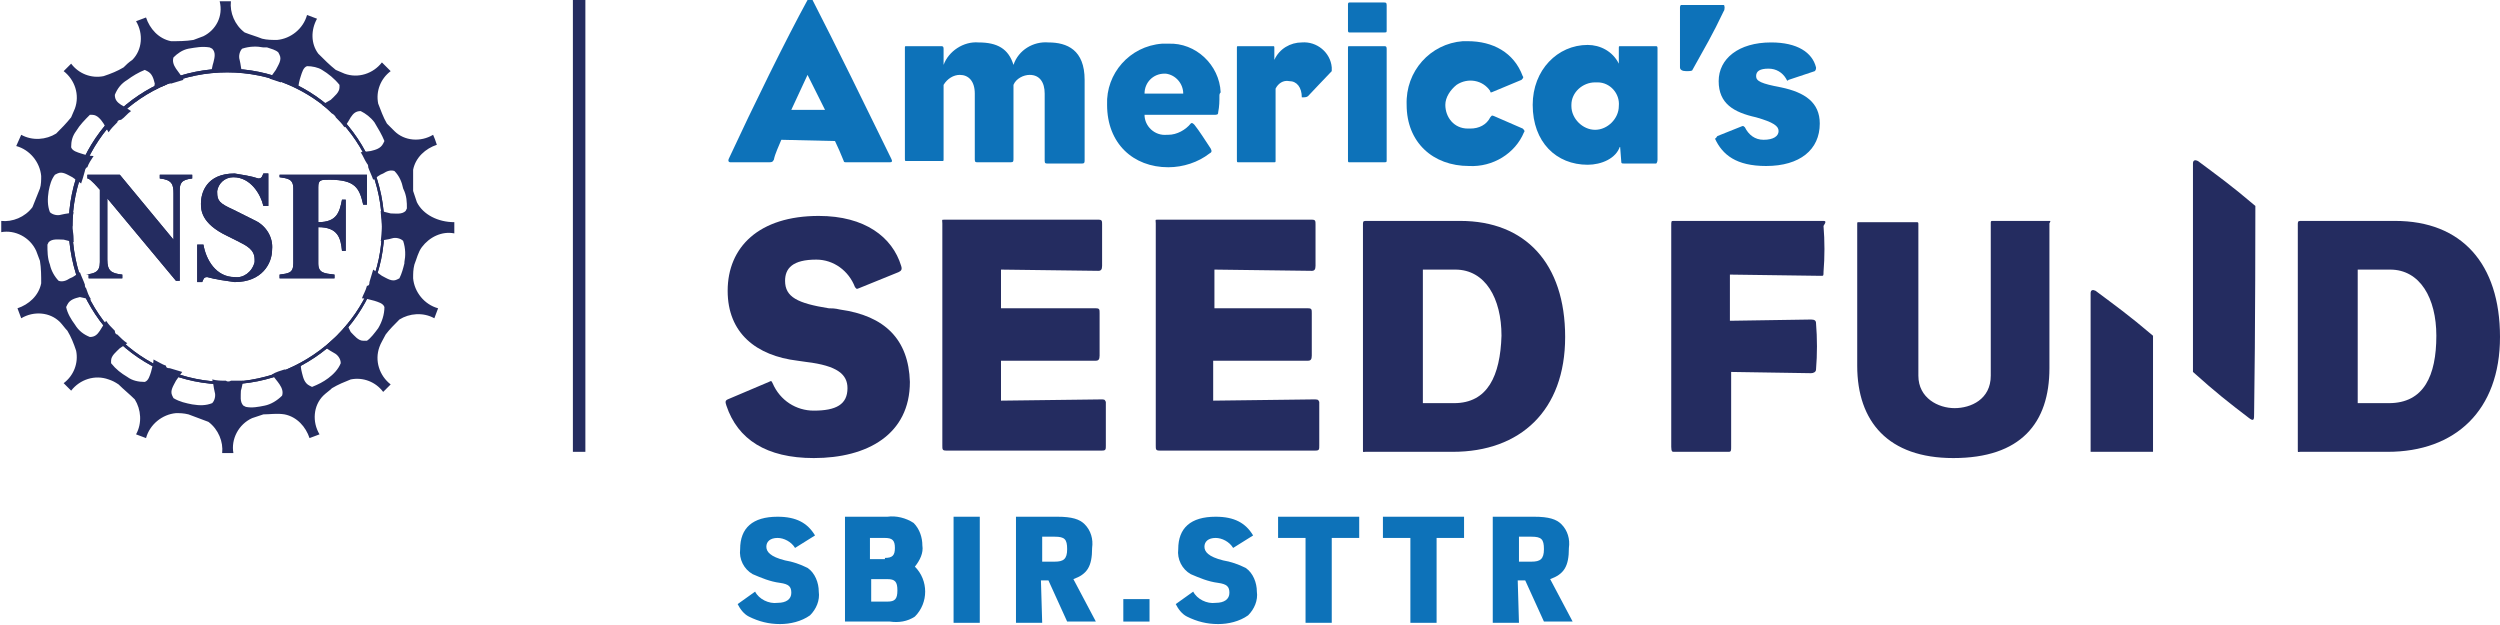
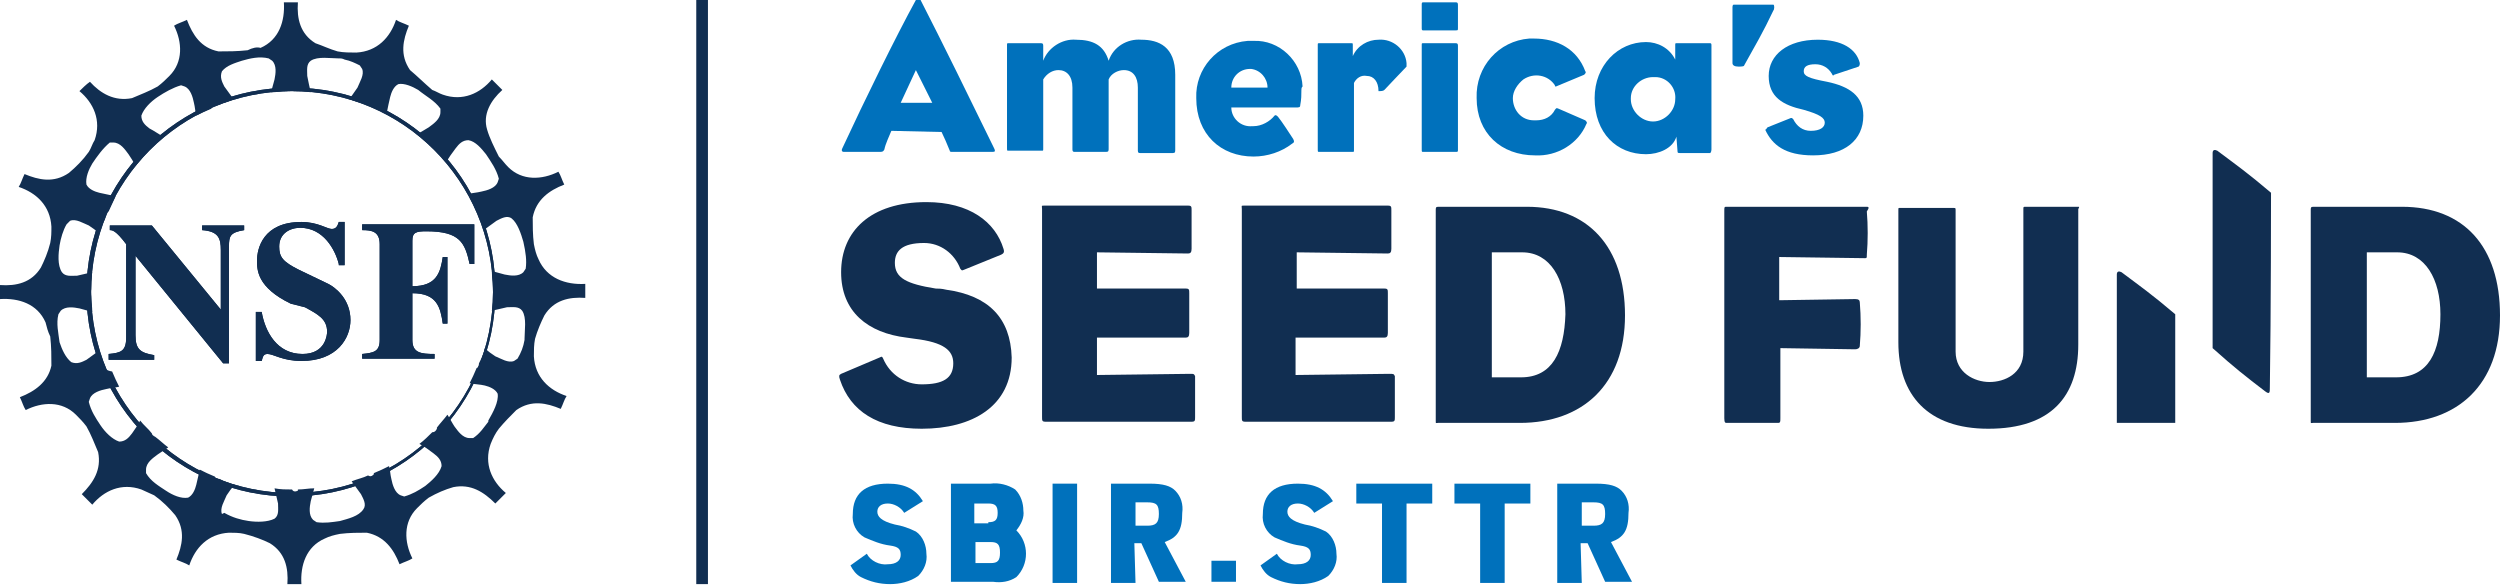
- <svg xmlns="http://www.w3.org/2000/svg" version="1.1" id="Layer_1" x="0px" y="0px" viewBox="0 0 200.3 50" style="enable-background:new 0 0 200.3 50;" xml:space="preserve">
+ <svg xmlns="http://www.w3.org/2000/svg" version="1.1" id="Layer_1" x="0px" y="0px" viewBox="0 0 214 50" style="enable-background:new 0 0 214 50;" xml:space="preserve">
  <style type="text/css">
- 	.st0{fill:#0D72B9;}
- 	.st1{fill:#242C60;}
+ 	.st0{fill:#0071BC;}
+ 	.st1{fill:#112E51;}
</style>
  <g>
-     <path class="st0" d="M60.5,47.4c0.3,0.6,1.1,1,1.8,0.9c0.7,0,1.1-0.3,1.1-0.8s-0.2-0.7-0.9-0.8c-0.8-0.1-1.5-0.4-2.2-0.7   c-0.7-0.4-1.1-1.2-1-2c0-1.7,1-2.6,3-2.6c1.5,0,2.4,0.5,3,1.5l-1.6,1c-0.3-0.5-0.9-0.8-1.4-0.8c-0.6,0-0.9,0.3-0.9,0.7   s0.3,0.8,1.5,1.1c0.6,0.1,1.2,0.3,1.8,0.6c0.6,0.4,0.9,1.2,0.9,1.9c0.1,0.7-0.2,1.4-0.7,1.9c-0.7,0.5-1.6,0.7-2.4,0.7   c-0.9,0-1.7-0.2-2.5-0.6c-0.4-0.2-0.7-0.6-0.9-1L60.5,47.4z" />
-     <path class="st0" d="M67.7,41.4h3.4c0.7-0.1,1.5,0.1,2.1,0.5c0.5,0.5,0.7,1.2,0.7,1.8c0.1,0.6-0.2,1.2-0.6,1.7c1.1,1.1,1.1,2.9,0,4   c-0.6,0.4-1.3,0.5-2,0.4h-3.6V41.4z M70.9,44.7c0.6,0,0.8-0.2,0.8-0.8s-0.2-0.8-0.8-0.8h-1.2v1.7h1.2V44.7z M71.1,48.2   c0.6,0,0.8-0.2,0.8-0.9s-0.2-0.9-0.8-0.9h-1.3v1.8C69.8,48.2,71.1,48.2,71.1,48.2z" />
-     <path class="st0" d="M76.4,41.4h2.1v8.5h-2.1V41.4z" />
-     <path class="st0" d="M83.5,49.9h-2.1v-8.5h3.3c1.2,0,1.8,0.2,2.2,0.6c0.5,0.5,0.7,1.2,0.6,1.9c0,1.5-0.4,2.1-1.5,2.5l1.8,3.4h-2.3   L84,46.5h-0.6L83.5,49.9z M84.5,45c0.7,0,1-0.2,1-1s-0.2-1-1-1h-1v2H84.5z" />
-     <path class="st0" d="M90,48h2.1v1.8H90V48z" />
-     <path class="st0" d="M95.6,47.4c0.3,0.6,1.1,1,1.8,0.9c0.7,0,1.1-0.3,1.1-0.8s-0.2-0.7-0.9-0.8c-0.8-0.1-1.5-0.4-2.2-0.7   c-0.7-0.4-1.1-1.2-1-2c0-1.7,1-2.6,3-2.6c1.5,0,2.4,0.5,3,1.5l-1.6,1c-0.3-0.5-0.9-0.8-1.4-0.8c-0.6,0-0.9,0.3-0.9,0.7   s0.3,0.8,1.5,1.1c0.6,0.1,1.2,0.3,1.8,0.6c0.6,0.4,0.9,1.2,0.9,1.9c0.1,0.7-0.2,1.4-0.7,1.9c-0.7,0.5-1.6,0.7-2.4,0.7   c-0.9,0-1.7-0.2-2.5-0.6c-0.4-0.2-0.7-0.6-0.9-1L95.6,47.4z" />
-     <path class="st0" d="M104.6,43.1h-2.2v-1.7h6.5v1.7h-2.2v6.8h-2.1C104.6,49.9,104.6,43.1,104.6,43.1z" />
-     <path class="st0" d="M113,43.1h-2.2v-1.7h6.5v1.7h-2.2v6.8H113V43.1z" />
-     <path class="st0" d="M121.7,49.9h-2.1v-8.5h3.3c1.2,0,1.8,0.2,2.2,0.6c0.5,0.5,0.7,1.2,0.6,1.9c0,1.5-0.4,2.1-1.5,2.5l1.8,3.4h-2.3   l-1.5-3.3h-0.6L121.7,49.9z M122.7,45c0.7,0,1-0.2,1-1s-0.2-1-1-1h-1v2H122.7z" />
+     <path class="st0" d="M74.2,47.4c0.3,0.6,1.1,1,1.8,0.9c0.7,0,1.1-0.3,1.1-0.8s-0.2-0.7-0.9-0.8c-0.8-0.1-1.5-0.4-2.2-0.7   c-0.7-0.4-1.1-1.2-1-2c0-1.7,1-2.6,3-2.6c1.5,0,2.4,0.5,3,1.5l-1.6,1c-0.3-0.5-0.9-0.8-1.4-0.8c-0.6,0-0.9,0.3-0.9,0.7   s0.3,0.8,1.5,1.1c0.6,0.1,1.2,0.3,1.8,0.6c0.6,0.4,0.9,1.2,0.9,1.9c0.1,0.7-0.2,1.4-0.7,1.9C77.9,49.8,77,50,76.2,50   c-0.9,0-1.7-0.2-2.5-0.6c-0.4-0.2-0.7-0.6-0.9-1L74.2,47.4z" />
+     <path class="st0" d="M81.4,41.4h3.4c0.7-0.1,1.5,0.1,2.1,0.5c0.5,0.5,0.7,1.2,0.7,1.8c0.1,0.6-0.2,1.2-0.6,1.7c1.1,1.1,1.1,2.9,0,4   c-0.6,0.4-1.3,0.5-2,0.4h-3.6V41.4z M84.6,44.7c0.6,0,0.8-0.2,0.8-0.8s-0.2-0.8-0.8-0.8h-1.2v1.7h1.2V44.7z M84.8,48.2   c0.6,0,0.8-0.2,0.8-0.9s-0.2-0.9-0.8-0.9h-1.3v1.8C83.5,48.2,84.8,48.2,84.8,48.2z" />
+     <path class="st0" d="M90.1,41.4h2.1v8.5h-2.1V41.4z" />
+     <path class="st0" d="M97.2,49.9h-2.1v-8.5h3.3c1.2,0,1.8,0.2,2.2,0.6c0.5,0.5,0.7,1.2,0.6,1.9c0,1.5-0.4,2.1-1.5,2.5l1.8,3.4h-2.3   l-1.5-3.3h-0.6L97.2,49.9z M98.2,45c0.7,0,1-0.2,1-1s-0.2-1-1-1h-1v2H98.2z" />
+     <path class="st0" d="M103.7,48h2.1v1.8h-2.1V48z" />
+     <path class="st0" d="M109.3,47.4c0.3,0.6,1.1,1,1.8,0.9c0.7,0,1.1-0.3,1.1-0.8s-0.2-0.7-0.9-0.8c-0.8-0.1-1.5-0.4-2.2-0.7   c-0.7-0.4-1.1-1.2-1-2c0-1.7,1-2.6,3-2.6c1.5,0,2.4,0.5,3,1.5l-1.6,1c-0.3-0.5-0.9-0.8-1.4-0.8c-0.6,0-0.9,0.3-0.9,0.7   s0.3,0.8,1.5,1.1c0.6,0.1,1.2,0.3,1.8,0.6c0.6,0.4,0.9,1.2,0.9,1.9c0.1,0.7-0.2,1.4-0.7,1.9c-0.7,0.5-1.6,0.7-2.4,0.7   c-0.9,0-1.7-0.2-2.5-0.6c-0.4-0.2-0.7-0.6-0.9-1L109.3,47.4z" />
+     <path class="st0" d="M118.3,43.1h-2.2v-1.7h6.5v1.7h-2.2v6.8h-2.1C118.3,49.9,118.3,43.1,118.3,43.1z" />
+     <path class="st0" d="M126.7,43.1h-2.2v-1.7h6.5v1.7h-2.2v6.8h-2.1C126.7,49.9,126.7,43.1,126.7,43.1z" />
+     <path class="st0" d="M135.4,49.9h-2.1v-8.5h3.3c1.2,0,1.8,0.2,2.2,0.6c0.5,0.5,0.7,1.2,0.6,1.9c0,1.5-0.4,2.1-1.5,2.5l1.8,3.4h-2.3   l-1.5-3.3h-0.6L135.4,49.9z M136.4,45c0.7,0,1-0.2,1-1s-0.2-1-1-1h-1v2H136.4z" />
  </g>
-   <path class="st0" d="M62.6,11.2c-0.2,0.5-0.5,1.1-0.6,1.6C61.9,13,61.8,13,61.6,13h-3.1c-0.1,0-0.2-0.1-0.1-0.3  C60.3,8.6,63,3.1,64.7,0c0-0.1,0.4,0,0.4,0c1.8,3.5,4.3,8.6,6.3,12.7c0.1,0.2,0.1,0.3-0.1,0.3h-3.5c-0.1,0-0.2,0-0.2-0.1  c-0.2-0.5-0.5-1.2-0.7-1.6L62.6,11.2z M66.1,8.8L64.7,6l-1.3,2.8H66.1z" />
-   <path class="st0" d="M81.2,5.2C81.6,4,82.8,3.3,84,3.4c1.5,0,2.9,0.6,2.9,3v6.4c0,0.2,0,0.3-0.2,0.3h-2.8c-0.1,0-0.2,0-0.2-0.2V7.5  c0-0.9-0.4-1.5-1.2-1.5c-0.5,0-1.1,0.3-1.3,0.8v5.9c0,0.2,0,0.3-0.2,0.3h-2.7c-0.1,0-0.2,0-0.2-0.2V7.5c0-1-0.5-1.5-1.2-1.5  c-0.5,0-1,0.3-1.3,0.8v5.9c0,0.2,0,0.2-0.1,0.2h-2.9c-0.1,0-0.1,0-0.1-0.3V3.9c0-0.2,0-0.2,0.1-0.2h2.8c0.1,0,0.2,0,0.2,0.2v1.3  c0.4-1.1,1.6-1.9,2.8-1.8C79.9,3.4,80.8,3.9,81.2,5.2z" />
-   <path class="st0" d="M97.7,7.7c0,0.4,0,0.8-0.1,1.3c0,0.2-0.1,0.2-0.4,0.2h-5.5c0,0.9,0.8,1.7,1.8,1.6h0.1c0.7,0,1.4-0.4,1.8-0.9  c0.1-0.1,0.2,0,0.3,0.1c0.4,0.5,0.9,1.3,1.3,1.9c0.1,0.2,0.1,0.3-0.1,0.4c-0.9,0.7-2.1,1.1-3.3,1.1c-2.8,0-4.9-1.9-4.9-5  c-0.1-2.5,1.8-4.7,4.4-4.9c0.2,0,0.3,0,0.5,0c2.2-0.1,4.1,1.7,4.2,3.9C97.7,7.5,97.7,7.6,97.7,7.7z M94.8,7.5c0-0.8-0.6-1.5-1.4-1.6  h-0.1c-0.9,0-1.6,0.7-1.6,1.6H94.8z" />
-   <path class="st0" d="M102.2,7.1v5.7c0,0.2,0,0.2-0.1,0.2h-2.9c-0.1,0-0.1,0-0.1-0.3V3.9c0-0.2,0-0.2,0.1-0.2h2.8  c0.1,0,0.1,0,0.1,0.2v0.9c0.4-0.9,1.3-1.4,2.2-1.4c1.2-0.1,2.3,0.8,2.4,2c0,0.1,0,0.2,0,0.3c-0.4,0.4-1.7,1.8-1.9,2  c-0.1,0.1-0.3,0.1-0.5,0.1c0-0.8-0.4-1.3-1-1.3C102.8,6.4,102.4,6.7,102.2,7.1z" />
-   <path class="st0" d="M111.1,2.4c0,0.2,0,0.2-0.2,0.2h-2.8c-0.1,0-0.1-0.1-0.1-0.2v-2c0-0.1,0-0.2,0.1-0.2h2.8c0.1,0,0.2,0,0.2,0.2  V2.4z M111.1,12.8c0,0.2,0,0.2-0.2,0.2h-2.8c-0.1,0-0.1,0-0.1-0.3V3.9c0-0.2,0-0.2,0.1-0.2h2.8c0.1,0,0.2,0,0.2,0.2V12.8z" />
-   <path class="st0" d="M122,10.3c0.1,0.1,0.2,0.2,0.1,0.3l0,0c-0.7,1.7-2.5,2.8-4.4,2.7c-2.9,0-5-1.9-5-4.9c-0.1-2.7,1.9-4.9,4.5-5.1  c0.1,0,0.3,0,0.4,0c2,0,3.7,0.9,4.4,2.8c0.1,0.1,0,0.2-0.1,0.3l-2.4,1c-0.1,0-0.1,0-0.1-0.1c-0.6-0.9-1.8-1.1-2.7-0.5  c-0.5,0.4-0.9,1-0.9,1.6c0,1,0.7,1.9,1.8,1.9c0.1,0,0.1,0,0.2,0c0.7,0,1.3-0.3,1.6-0.9c0.1-0.1,0.1-0.2,0.3-0.1L122,10.3z" />
-   <path class="st0" d="M129.8,11.7c-0.3,1-1.5,1.5-2.6,1.5c-2.5,0-4.4-1.8-4.4-4.8c0-2.8,2-4.8,4.4-4.8c1,0,2,0.5,2.5,1.5V3.9  c0-0.2,0-0.2,0.1-0.2h2.9c0.1,0,0.1,0.1,0.1,0.2v8.9c0,0.2-0.1,0.3-0.1,0.3h-2.6c-0.1,0-0.2,0-0.2-0.1l0,0L129.8,11.7z M125.9,8.5  c0,1,0.9,1.9,1.9,1.9c1,0,1.9-0.9,1.9-1.9c0.1-1-0.7-1.9-1.7-1.9c-0.1,0-0.1,0-0.2,0c-1,0-1.9,0.8-1.9,1.8  C125.9,8.3,125.9,8.4,125.9,8.5z" />
-   <path class="st0" d="M135.6,5.6c0,0.1-0.3,0.1-0.5,0.1c-0.3,0-0.5-0.1-0.5-0.3V0.6c0-0.2,0.1-0.2,0.1-0.2h3.4c0.1,0,0.1,0.4,0,0.5  C137.2,2.8,136.6,3.8,135.6,5.6z" />
-   <path class="st0" d="M137.6,10.9l2-0.8c0.1,0,0.1,0,0.2,0.1c0.3,0.6,0.8,1,1.5,1c0.8,0,1.2-0.3,1.2-0.7s-0.4-0.7-1.8-1.1  c-1.8-0.4-3-1.1-3-2.9s1.6-3.1,4.2-3.1c2.1,0,3.3,0.8,3.6,2c0,0.1,0,0.2-0.1,0.3l-2.1,0.7c-0.1,0.1-0.1,0.1-0.2-0.1  c-0.3-0.5-0.8-0.8-1.4-0.8c-0.7,0-1,0.2-1,0.6s0.4,0.6,2,0.9c1.9,0.4,3.1,1.2,3.1,2.9c0,2.1-1.6,3.4-4.3,3.4c-2.4,0-3.5-0.9-4.1-2.2  C137.5,11.1,137.5,11,137.6,10.9z" />
-   <path class="st1" d="M67.3,24.8c-0.4-0.1-0.7-0.1-0.9-0.1c-2.5-0.4-3.5-0.9-3.5-2.2c0-1,0.6-1.7,2.5-1.7c1.4,0,2.6,0.9,3.1,2.2  c0.1,0.1,0.1,0.2,0.3,0.1l3.2-1.3c0.2-0.1,0.3-0.2,0.2-0.5c-0.7-2.3-2.9-4-6.6-4c-4.8,0-7.3,2.5-7.3,6c0,3.4,2.3,5.2,5.6,5.6  l0.7,0.1c2.5,0.3,3.3,1,3.3,2.1c0,1.3-0.9,1.8-2.7,1.8c-1.4,0-2.7-0.8-3.3-2.2c-0.1-0.2-0.1-0.2-0.3-0.1L58.3,32  c-0.2,0.1-0.2,0.2-0.1,0.5c0.9,2.7,3.2,4.2,7,4.2c4.3,0,7.7-1.9,7.7-6.1C72.8,27.2,70.9,25.3,67.3,24.8z" />
-   <path class="st1" d="M88.2,32l-8,0.1v-3.2h7.6c0.2,0,0.3-0.1,0.3-0.4v-3.4c0-0.3,0-0.4-0.3-0.4h-7.6v-3.1l7.8,0.1  c0.2,0,0.3-0.1,0.3-0.4V18c0-0.3,0-0.4-0.3-0.4H75.7c-0.3,0-0.2,0-0.2,0.3v17.8c0,0.3,0,0.4,0.3,0.4h12.5c0.3,0,0.3-0.1,0.3-0.4  v-3.5C88.5,32,88.5,32,88.2,32z" />
-   <path class="st1" d="M105.2,32l-8,0.1v-3.2h7.6c0.2,0,0.3-0.1,0.3-0.4v-3.4c0-0.3,0-0.4-0.3-0.4h-7.5v-3.1l7.8,0.1  c0.2,0,0.3-0.1,0.3-0.4V18c0-0.3,0-0.4-0.3-0.4H92.8c-0.3,0-0.2,0-0.2,0.3v17.8c0,0.3,0,0.4,0.3,0.4h12.5c0.3,0,0.3-0.1,0.3-0.4  v-3.5C105.6,32,105.6,32,105.2,32z" />
-   <path class="st1" d="M117,17.7h-7.6c-0.2,0-0.2,0.1-0.2,0.3v18c0,0.3,0,0.2,0.2,0.2h7c5.4,0,9-3.3,9-9.2S122.2,17.7,117,17.7z   M116.5,32.3H114V21.6h2.6c2.4,0,3.7,2.3,3.7,5.3C120.2,30.1,119.2,32.3,116.5,32.3L116.5,32.3z" />
-   <path class="st1" d="M146.1,17.7h-12c-0.2,0-0.2,0-0.2,0.4v17.7c0,0.4,0.1,0.4,0.2,0.4h4.4c0.2,0,0.2-0.1,0.2-0.4v-6l6.4,0.1  c0.2,0,0.4-0.1,0.4-0.3c0.1-1.2,0.1-2.5,0-3.7c0-0.2-0.1-0.3-0.4-0.3l-6.5,0.1V22l7.3,0.1c0.2,0,0.2,0,0.2-0.3  c0.1-1.2,0.1-2.5,0-3.7C146.3,17.8,146.3,17.7,146.1,17.7z" />
-   <path class="st1" d="M164.2,17.7h-4.5c-0.2,0-0.2,0-0.2,0.2v12.2c0,1.9-1.6,2.6-2.9,2.6c-1.3,0-2.9-0.8-2.9-2.6V18  c0-0.2,0-0.2-0.2-0.2h-4.6c-0.1,0-0.1,0-0.1,0.2v11.3c0,4.5,2.5,7.4,7.7,7.4c5.4,0,7.7-2.8,7.7-7.2V17.9  C164.3,17.7,164.3,17.7,164.2,17.7z" />
-   <path class="st1" d="M191.9,17.7h-7.6c-0.2,0-0.2,0.1-0.2,0.3v18c0,0.3,0,0.2,0.2,0.2h7c5.4,0,9-3.3,9-9.2S197.2,17.7,191.9,17.7z   M191.4,32.3h-2.5V21.6h2.6c2.4,0,3.7,2.3,3.7,5.3C195.2,30.1,194.2,32.3,191.4,32.3L191.4,32.3z" />
-   <path class="st1" d="M180.7,16.5c-2-1.7-3-2.4-4.6-3.6c-0.2-0.1-0.4-0.1-0.4,0.2c0,0.4,0,16.7,0,16.7c1.9,1.7,2.8,2.4,4.5,3.7  c0.4,0.3,0.4,0.1,0.4-0.4C180.7,26.9,180.7,16.5,180.7,16.5z" />
-   <path class="st1" d="M172.5,36.2c0-4.9,0-9.3,0-9.3c-2-1.7-3-2.4-4.6-3.6c-0.2-0.1-0.4-0.1-0.4,0.2c0,0.3,0,7.8,0,12.7H172.5z" />
-   <rect x="45.9" class="st1" width="1" height="36.2" />
+   <path class="st0" d="M76.3,11.2c-0.2,0.5-0.5,1.1-0.6,1.6C75.6,13,75.5,13,75.3,13h-3.1c-0.1,0-0.2-0.1-0.1-0.3  C74,8.6,76.7,3.1,78.4,0c0-0.1,0.4,0,0.4,0c1.8,3.5,4.3,8.6,6.3,12.7c0.1,0.2,0.1,0.3-0.1,0.3h-3.5c-0.1,0-0.2,0-0.2-0.1  c-0.2-0.5-0.5-1.2-0.7-1.6L76.3,11.2z M79.8,8.8L78.4,6l-1.3,2.8H79.8z" />
+   <path class="st0" d="M94.9,5.2c0.4-1.2,1.6-1.9,2.8-1.8c1.5,0,2.9,0.6,2.9,3v6.4c0,0.2,0,0.3-0.2,0.3h-2.8c-0.1,0-0.2,0-0.2-0.2V7.5  C97.4,6.6,97,6,96.2,6c-0.5,0-1.1,0.3-1.3,0.8v5.9c0,0.2,0,0.3-0.2,0.3H92c-0.1,0-0.2,0-0.2-0.2V7.5c0-1-0.5-1.5-1.2-1.5  c-0.5,0-1,0.3-1.3,0.8v5.9c0,0.2,0,0.2-0.1,0.2h-2.9c-0.1,0-0.1,0-0.1-0.3V3.9c0-0.2,0-0.2,0.1-0.2h2.8c0.1,0,0.2,0,0.2,0.2v1.3  c0.4-1.1,1.6-1.9,2.8-1.8C93.6,3.4,94.5,3.9,94.9,5.2z" />
+   <path class="st0" d="M111.4,7.7c0,0.4,0,0.8-0.1,1.3c0,0.2-0.1,0.2-0.4,0.2h-5.5c0,0.9,0.8,1.7,1.8,1.6h0.1c0.7,0,1.4-0.4,1.8-0.9  c0.1-0.1,0.2,0,0.3,0.1c0.4,0.5,0.9,1.3,1.3,1.9c0.1,0.2,0.1,0.3-0.1,0.4c-0.9,0.7-2.1,1.1-3.3,1.1c-2.8,0-4.9-1.9-4.9-5  c-0.1-2.5,1.8-4.7,4.4-4.9c0.2,0,0.3,0,0.5,0c2.2-0.1,4.1,1.7,4.2,3.9C111.4,7.5,111.4,7.6,111.4,7.7z M108.5,7.5  c0-0.8-0.6-1.5-1.4-1.6H107c-0.9,0-1.6,0.7-1.6,1.6H108.5z" />
+   <path class="st0" d="M115.9,7.1v5.7c0,0.2,0,0.2-0.1,0.2h-2.9c-0.1,0-0.1,0-0.1-0.3V3.9c0-0.2,0-0.2,0.1-0.2h2.8  c0.1,0,0.1,0,0.1,0.2v0.9c0.4-0.9,1.3-1.4,2.2-1.4c1.2-0.1,2.3,0.8,2.4,2c0,0.1,0,0.2,0,0.3c-0.4,0.4-1.7,1.8-1.9,2  c-0.1,0.1-0.3,0.1-0.5,0.1c0-0.8-0.4-1.3-1-1.3C116.5,6.4,116.1,6.7,115.9,7.1z" />
+   <path class="st0" d="M124.8,2.4c0,0.2,0,0.2-0.2,0.2h-2.8c-0.1,0-0.1-0.1-0.1-0.2v-2c0-0.1,0-0.2,0.1-0.2h2.8c0.1,0,0.2,0,0.2,0.2  V2.4z M124.8,12.8c0,0.2,0,0.2-0.2,0.2h-2.8c-0.1,0-0.1,0-0.1-0.3V3.9c0-0.2,0-0.2,0.1-0.2h2.8c0.1,0,0.2,0,0.2,0.2V12.8z" />
+   <path class="st0" d="M135.7,10.3c0.1,0.1,0.2,0.2,0.1,0.3l0,0c-0.7,1.7-2.5,2.8-4.4,2.7c-2.9,0-5-1.9-5-4.9  c-0.1-2.7,1.9-4.9,4.5-5.1c0.1,0,0.3,0,0.4,0c2,0,3.7,0.9,4.4,2.8c0.1,0.1,0,0.2-0.1,0.3l-2.4,1c-0.1,0-0.1,0-0.1-0.1  c-0.6-0.9-1.8-1.1-2.7-0.5c-0.5,0.4-0.9,1-0.9,1.6c0,1,0.7,1.9,1.8,1.9c0.1,0,0.1,0,0.2,0c0.7,0,1.3-0.3,1.6-0.9  c0.1-0.1,0.1-0.2,0.3-0.1L135.7,10.3z" />
+   <path class="st0" d="M143.5,11.7c-0.3,1-1.5,1.5-2.6,1.5c-2.5,0-4.4-1.8-4.4-4.8c0-2.8,2-4.8,4.4-4.8c1,0,2,0.5,2.5,1.5V3.9  c0-0.2,0-0.2,0.1-0.2h2.9c0.1,0,0.1,0.1,0.1,0.2v8.9c0,0.2-0.1,0.3-0.1,0.3h-2.6c-0.1,0-0.2,0-0.2-0.1l0,0L143.5,11.7z M139.6,8.5  c0,1,0.9,1.9,1.9,1.9s1.9-0.9,1.9-1.9c0.1-1-0.7-1.9-1.7-1.9c-0.1,0-0.1,0-0.2,0c-1,0-1.9,0.8-1.9,1.8  C139.6,8.3,139.6,8.4,139.6,8.5z" />
+   <path class="st0" d="M149.3,5.6c0,0.1-0.3,0.1-0.5,0.1c-0.3,0-0.5-0.1-0.5-0.3V0.6c0-0.2,0.1-0.2,0.1-0.2h3.4c0.1,0,0.1,0.4,0,0.5  C150.9,2.8,150.3,3.8,149.3,5.6z" />
+   <path class="st0" d="M151.3,10.9l2-0.8c0.1,0,0.1,0,0.2,0.1c0.3,0.6,0.8,1,1.5,1c0.8,0,1.2-0.3,1.2-0.7s-0.4-0.7-1.8-1.1  c-1.8-0.4-3-1.1-3-2.9s1.6-3.1,4.2-3.1c2.1,0,3.3,0.8,3.6,2c0,0.1,0,0.2-0.1,0.3L157,6.4c-0.1,0.1-0.1,0.1-0.2-0.1  c-0.3-0.5-0.8-0.8-1.4-0.8c-0.7,0-1,0.2-1,0.6s0.4,0.6,2,0.9c1.9,0.4,3.1,1.2,3.1,2.9c0,2.1-1.6,3.4-4.3,3.4c-2.4,0-3.5-0.9-4.1-2.2  C151.2,11.1,151.2,11,151.3,10.9z" />
+   <path class="st1" d="M81,24.8c-0.4-0.1-0.7-0.1-0.9-0.1c-2.5-0.4-3.5-0.9-3.5-2.2c0-1,0.6-1.7,2.5-1.7c1.4,0,2.6,0.9,3.1,2.2  c0.1,0.1,0.1,0.2,0.3,0.1l3.2-1.3c0.2-0.1,0.3-0.2,0.2-0.5c-0.7-2.3-2.9-4-6.6-4c-4.8,0-7.3,2.5-7.3,6c0,3.4,2.3,5.2,5.6,5.6  l0.7,0.1c2.5,0.3,3.3,1,3.3,2.1c0,1.3-0.9,1.8-2.7,1.8c-1.4,0-2.7-0.8-3.3-2.2c-0.1-0.2-0.1-0.2-0.3-0.1L72,32  c-0.2,0.1-0.2,0.2-0.1,0.5c0.9,2.7,3.2,4.2,7,4.2c4.3,0,7.7-1.9,7.7-6.1C86.5,27.2,84.6,25.3,81,24.8z" />
+   <path class="st1" d="M101.9,32l-8,0.1v-3.2h7.6c0.2,0,0.3-0.1,0.3-0.4v-3.4c0-0.3,0-0.4-0.3-0.4h-7.6v-3.1l7.8,0.1  c0.2,0,0.3-0.1,0.3-0.4V18c0-0.3,0-0.4-0.3-0.4H89.4c-0.3,0-0.2,0-0.2,0.3v17.8c0,0.3,0,0.4,0.3,0.4H102c0.3,0,0.3-0.1,0.3-0.4v-3.5  C102.2,32,102.2,32,101.9,32z" />
+   <path class="st1" d="M118.9,32l-8,0.1v-3.2h7.6c0.2,0,0.3-0.1,0.3-0.4v-3.4c0-0.3,0-0.4-0.3-0.4H111v-3.1l7.8,0.1  c0.2,0,0.3-0.1,0.3-0.4V18c0-0.3,0-0.4-0.3-0.4h-12.3c-0.3,0-0.2,0-0.2,0.3v17.8c0,0.3,0,0.4,0.3,0.4h12.5c0.3,0,0.3-0.1,0.3-0.4  v-3.5C119.3,32,119.3,32,118.9,32z" />
+   <path class="st1" d="M130.7,17.7h-7.6c-0.2,0-0.2,0.1-0.2,0.3v18c0,0.3,0,0.2,0.2,0.2h7c5.4,0,9-3.3,9-9.2S135.9,17.7,130.7,17.7z   M130.2,32.3h-2.5V21.6h2.6c2.4,0,3.7,2.3,3.7,5.3C133.9,30.1,132.9,32.3,130.2,32.3L130.2,32.3z" />
+   <path class="st1" d="M159.8,17.7h-12c-0.2,0-0.2,0-0.2,0.4v17.7c0,0.4,0.1,0.4,0.2,0.4h4.4c0.2,0,0.2-0.1,0.2-0.4v-6l6.4,0.1  c0.2,0,0.4-0.1,0.4-0.3c0.1-1.2,0.1-2.5,0-3.7c0-0.2-0.1-0.3-0.4-0.3l-6.5,0.1V22l7.3,0.1c0.2,0,0.2,0,0.2-0.3  c0.1-1.2,0.1-2.5,0-3.7C160,17.8,160,17.7,159.8,17.7z" />
+   <path class="st1" d="M177.9,17.7h-4.5c-0.2,0-0.2,0-0.2,0.2v12.2c0,1.9-1.6,2.6-2.9,2.6c-1.3,0-2.9-0.8-2.9-2.6V18  c0-0.2,0-0.2-0.2-0.2h-4.6c-0.1,0-0.1,0-0.1,0.2v11.3c0,4.5,2.5,7.4,7.7,7.4c5.4,0,7.7-2.8,7.7-7.2V17.9  C178,17.7,178,17.7,177.9,17.7z" />
+   <path class="st1" d="M205.6,17.7H198c-0.2,0-0.2,0.1-0.2,0.3v18c0,0.3,0,0.2,0.2,0.2h7c5.4,0,9-3.3,9-9.2S210.9,17.7,205.6,17.7z   M205.1,32.3h-2.5V21.6h2.6c2.4,0,3.7,2.3,3.7,5.3C208.9,30.1,207.9,32.3,205.1,32.3L205.1,32.3z" />
+   <path class="st1" d="M194.4,16.5c-2-1.7-3-2.4-4.6-3.6c-0.2-0.1-0.4-0.1-0.4,0.2c0,0.4,0,16.7,0,16.7c1.9,1.7,2.8,2.4,4.5,3.7  c0.4,0.3,0.4,0.1,0.4-0.4C194.4,26.9,194.4,16.5,194.4,16.5z" />
+   <path class="st1" d="M186.2,36.2c0-4.9,0-9.3,0-9.3c-2-1.7-3-2.4-4.6-3.6c-0.2-0.1-0.4-0.1-0.4,0.2c0,0.3,0,7.8,0,12.7H186.2z" />
+   <rect x="59.6" class="st1" width="1" height="50" />
  <g>
-     <path class="st1" d="M6.9,22C7.6,21.9,8,21.8,8,21v-5.8c-0.7-0.8-0.9-0.9-1-0.9V14h2.6l4.3,5.2l0,0v-3.7c0-0.7-0.1-1.1-1.1-1.2V14   h2.6v0.3c-0.9,0.1-1,0.4-1,1v7.2h-0.3l-5.5-6.6l0,0v4.9c0,0.9,0.3,1.1,1.2,1.2v0.3H7.1V22H6.9z" />
-     <path class="st1" d="M6.9,22C7.6,21.9,8,21.8,8,21v-5.8c-0.7-0.8-0.9-0.9-1-0.9V14h2.6l4.3,5.2l0,0v-3.7c0-0.7-0.1-1.1-1.1-1.2V14   h2.6v0.3c-0.9,0.1-1,0.4-1,1v7.2h-0.3l-5.5-6.6l0,0v4.9c0,0.9,0.3,1.1,1.2,1.2v0.3H7.1V22H6.9z" />
-     <path class="st1" d="M21.1,16.5c-0.2-0.9-1-2.3-2.4-2.3c-0.7,0-1.2,0.5-1.3,1.1c0,0,0,0,0,0.1c0,0.7,0.2,0.9,1.3,1.4l1.8,0.9   c0.8,0.4,1.4,1.3,1.3,2.3c0,1.1-0.8,2.6-3,2.6c-0.7-0.1-1.5-0.2-2.2-0.4c-0.3,0-0.3,0.2-0.4,0.4h-0.4v-3h0.5c0.2,1.2,1,2.6,2.5,2.6   c0.7,0.1,1.4-0.4,1.6-1.2c0-0.1,0-0.1,0-0.2c0-0.8-0.6-1.1-1.4-1.5l-0.8-0.4c-2.1-1-2.1-2.1-2.1-2.6c0-0.8,0.4-2.4,2.7-2.4   c0.6,0.1,1.3,0.2,1.9,0.4c0.3,0,0.3-0.2,0.4-0.4h0.4v2.6H21.1z" />
-     <path class="st1" d="M21.1,16.5c-0.2-0.9-1-2.3-2.4-2.3c-0.7,0-1.2,0.5-1.3,1.1c0,0,0,0,0,0.1c0,0.7,0.2,0.9,1.3,1.4l1.8,0.9   c0.8,0.4,1.4,1.3,1.3,2.3c0,1.1-0.8,2.6-3,2.6c-0.7-0.1-1.5-0.2-2.2-0.4c-0.3,0-0.3,0.2-0.4,0.4h-0.4v-3h0.5c0.2,1.2,1,2.6,2.5,2.6   c0.7,0.1,1.4-0.4,1.6-1.2c0-0.1,0-0.1,0-0.2c0-0.8-0.6-1.1-1.4-1.5l-0.8-0.4c-2.1-1-2.1-2.1-2.1-2.6c0-0.8,0.4-2.4,2.7-2.4   c0.6,0.1,1.3,0.2,1.9,0.4c0.3,0,0.3-0.2,0.4-0.4h0.4v2.6H21.1z" />
-     <path class="st1" d="M22.5,14h6.9v2.4h-0.3c-0.3-1.3-0.6-2-2.7-2c-0.7,0-0.9,0-0.9,0.6v2.8c1.5,0,1.7-0.8,1.9-1.8h0.3v4.1h-0.3   c-0.1-1-0.3-1.9-1.9-1.9v2.9c0,0.8,0.5,0.8,1.3,0.9v0.3h-4.4V22c0.7-0.1,1.1-0.1,1.1-0.9v-6c0-0.8-0.5-0.8-1.1-0.9V14H22.5z" />
-     <path class="st1" d="M22.5,14h6.9v2.4h-0.3c-0.3-1.3-0.6-2-2.7-2c-0.7,0-0.9,0-0.9,0.6v2.8c1.5,0,1.7-0.8,1.9-1.8h0.3v4.1h-0.3   c-0.1-1-0.3-1.9-1.9-1.9v2.9c0,0.8,0.5,0.8,1.3,0.9v0.3h-4.4V22c0.7-0.1,1.1-0.1,1.1-0.9v-6c0-0.8-0.5-0.8-1.1-0.9V14H22.5z" />
-     <path class="st1" d="M18.2,5.5c-7,0-12.7,5.6-12.7,12.6s5.6,12.7,12.6,12.7s12.7-5.6,12.7-12.6l0,0C30.8,11.2,25.2,5.5,18.2,5.5    M18.2,30.6c-6.9,0-12.4-5.5-12.4-12.4S11.3,5.8,18.2,5.8s12.4,5.5,12.4,12.4c0,0,0,0,0,0.1C30.6,25,25,30.5,18.2,30.6" />
-     <path class="st1" d="M18.2,5.5c-7,0-12.7,5.6-12.7,12.6s5.6,12.7,12.6,12.7s12.7-5.6,12.7-12.6l0,0C30.8,11.2,25.2,5.5,18.2,5.5z    M18.2,30.6c-6.9,0-12.4-5.5-12.4-12.4S11.3,5.8,18.2,5.8s12.4,5.5,12.4,12.4c0,0,0,0,0,0.1C30.6,25,25,30.5,18.2,30.6z" />
-     <path class="st1" d="M33.4,16.2c-0.1-0.3-0.2-0.6-0.3-0.9c0-0.6,0-1.1,0-1.7c0.2-1,1-1.7,1.9-2c-0.1-0.3-0.2-0.6-0.3-0.8   c-1,0.6-2.3,0.5-3.1-0.3c-0.2-0.2-0.4-0.4-0.6-0.6c-0.3-0.5-0.5-1.1-0.7-1.6c-0.2-1,0.2-2,1-2.6L30.6,5c-0.7,0.9-1.9,1.3-3,0.9   l-0.7-0.3c-0.5-0.4-0.9-0.8-1.4-1.3c-0.6-0.8-0.6-1.9-0.1-2.8l-0.8-0.3c-0.3,1.1-1.3,1.9-2.4,2c-0.4,0-0.8,0-1.2-0.1   c-0.5-0.2-0.9-0.3-1.4-0.5C18.8,2,18.4,1,18.5,0.1h-0.9c0.3,1.2-0.3,2.3-1.3,2.8C16,3,15.8,3.1,15.5,3.2c-0.6,0.1-1.2,0.1-1.8,0.1   c-1-0.2-1.7-1-2-1.9l-0.8,0.3c0.6,1,0.5,2.3-0.3,3.1C10.3,5,10.1,5.2,9.9,5.4c-0.5,0.3-1,0.5-1.6,0.7c-1,0.2-2-0.2-2.6-1L5.1,5.7   C6,6.4,6.4,7.6,6,8.7C5.9,8.9,5.8,9.2,5.7,9.4c-0.4,0.5-0.8,0.9-1.2,1.3c-0.8,0.5-1.9,0.6-2.8,0.1l-0.4,0.9c1.1,0.3,1.9,1.3,2,2.4   c0,0.3,0,0.7-0.1,1c-0.2,0.5-0.4,1-0.6,1.5C2,17.4,1,17.8,0.1,17.7c0,0.3,0,0.6,0,0.9c1.1-0.2,2.3,0.4,2.8,1.5   c0.1,0.3,0.2,0.5,0.3,0.8c0.1,0.6,0.1,1.2,0.1,1.8c-0.2,1-1,1.7-1.9,2l0.3,0.8c1-0.6,2.3-0.5,3.1,0.3C5,26,5.2,26.3,5.4,26.5   c0.3,0.5,0.5,1,0.7,1.6c0.2,1-0.2,2-1,2.6l0.6,0.6c0.7-0.9,1.9-1.3,3-0.9c0.3,0.1,0.5,0.2,0.8,0.4c0.4,0.4,0.9,0.8,1.3,1.2   c0.5,0.8,0.6,1.9,0.1,2.8l0.8,0.3c0.3-1.1,1.3-1.9,2.4-2c0.3,0,0.6,0,1,0.1c0.5,0.2,1.1,0.4,1.6,0.6c0.8,0.6,1.2,1.6,1.1,2.5h0.9   c-0.2-1.1,0.4-2.3,1.5-2.8c0.3-0.1,0.6-0.2,0.9-0.3c0.5,0,1.1-0.1,1.7,0c1,0.2,1.7,1,2,1.9l0.8-0.3c-0.6-1-0.5-2.3,0.3-3.1   c0.2-0.2,0.5-0.4,0.7-0.6c0.5-0.3,1-0.5,1.5-0.7c1-0.2,2,0.2,2.6,1l0.6-0.6c-0.9-0.7-1.3-1.9-0.9-3c0.1-0.3,0.3-0.6,0.5-1   c0.3-0.4,0.7-0.8,1.1-1.2c0.8-0.5,1.9-0.6,2.8-0.1l0.3-0.8c-1.1-0.3-1.9-1.3-2-2.4c0-0.4,0-0.7,0.1-1.1c0.2-0.5,0.3-1,0.6-1.4   c0.6-0.8,1.6-1.3,2.6-1.1c0-0.3,0-0.6,0-0.9C35.1,17.8,33.9,17.2,33.4,16.2 M32.6,16.7l-0.1,0.2c-0.3,0.3-0.8,0.2-1.2,0.2l-0.8-0.2   c0,0.3,0.1,0.7,0.1,1l0,0c0.1,0.1,0.1,0.2,0,0.3c0,0.4,0,0.7-0.1,1.1c0.3-0.1,0.6-0.1,0.9-0.2c0.3-0.1,0.7,0,0.9,0.2   c0.2,0.6,0.2,1.2,0.1,1.7v0.1c-0.1,0.4-0.2,0.8-0.4,1.2l-0.2,0.1c-0.4,0.2-0.8-0.1-1.2-0.3l-0.7-0.5c-0.1,0.3-0.2,0.7-0.3,1l0,0   c0,0.1,0,0.3-0.2,0.3c-0.1,0.4-0.3,0.7-0.4,1c0.3,0,0.6,0.1,1,0.2c0.3,0.1,0.7,0.2,0.8,0.5c0,0.6-0.2,1.2-0.5,1.7l0,0   c-0.3,0.4-0.6,0.8-0.9,1h-0.3c-0.4,0-0.7-0.4-1-0.7L27.8,26c-0.2,0.3-0.4,0.5-0.7,0.8v0.1c0,0.1-0.2,0.2-0.3,0.2   c-0.3,0.2-0.5,0.5-0.8,0.7c0.3,0.2,0.6,0.4,0.8,0.5s0.5,0.4,0.5,0.8c-0.2,0.5-0.6,0.9-1,1.2c-0.4,0.3-0.8,0.5-1.3,0.7l-0.2-0.1   c-0.4-0.2-0.5-0.6-0.6-1s-0.1-0.5-0.1-0.8c-0.3,0.2-0.6,0.3-0.9,0.4l0,0c-0.1,0.1-0.2,0.2-0.4,0.1c-0.3,0.1-0.7,0.2-1,0.4   c0.2,0.3,0.4,0.5,0.6,0.8c0.2,0.3,0.3,0.6,0.2,0.9c-0.4,0.4-0.9,0.7-1.4,0.8s-1,0.2-1.5,0.1l-0.2-0.1c-0.3-0.3-0.2-0.8-0.2-1.2   c0.1-0.3,0.1-0.5,0.2-0.8c-0.3,0-0.6,0-1,0l0,0c-0.1,0.1-0.3,0.1-0.4,0c-0.4,0-0.7,0-1.1-0.1c0.1,0.3,0.1,0.6,0.2,1   c0.1,0.3,0,0.7-0.2,0.9c-0.5,0.2-1,0.2-1.6,0.1c-0.5-0.1-1-0.2-1.5-0.5l-0.1-0.2c-0.2-0.4,0.1-0.8,0.3-1.2l0.5-0.7   c-0.3-0.1-0.7-0.2-1-0.3l0,0c-0.1,0-0.3,0-0.3-0.2c-0.3-0.1-0.6-0.3-1-0.5c0,0.3-0.1,0.6-0.2,1c-0.1,0.3-0.2,0.7-0.5,0.8   c-0.5,0-1-0.1-1.4-0.4c-0.5-0.3-0.9-0.6-1.3-1.1v-0.2c0-0.4,0.4-0.7,0.7-1l0.6-0.4c-0.3-0.2-0.5-0.4-0.8-0.7l0,0   c-0.1,0-0.2-0.1-0.2-0.3c-0.3-0.3-0.5-0.5-0.7-0.8C8.3,26,8.2,26.2,8,26.5C7.8,26.8,7.6,27,7.2,27c-0.5-0.2-0.9-0.5-1.2-1   c-0.3-0.4-0.6-0.9-0.7-1.4l0.1-0.2c0.2-0.4,0.6-0.5,1-0.6L7.3,24c-0.2-0.3-0.3-0.6-0.4-0.9l0,0c-0.1-0.1-0.1-0.2-0.1-0.3   c-0.1-0.3-0.3-0.7-0.4-1c-0.3,0.2-0.5,0.4-0.8,0.5c-0.3,0.2-0.6,0.3-0.9,0.2c-0.3-0.3-0.6-0.8-0.7-1.3c-0.2-0.5-0.2-1.1-0.2-1.6   l0.1-0.2c0.3-0.3,0.8-0.2,1.2-0.2l0.8,0.2c0-0.3,0-0.7-0.1-1l0,0c-0.1-0.1-0.1-0.2,0-0.3c0-0.4,0-0.7,0.1-1.1   c-0.3,0.1-0.6,0.1-1,0.2c-0.3,0.1-0.7,0-0.9-0.2c-0.2-0.5-0.2-1.1-0.1-1.7C4,14.8,4.1,14.4,4.4,14l0.2-0.1C5,13.7,5.4,14,5.8,14.2   l0.7,0.5c0.1-0.3,0.2-0.6,0.3-1l0,0c0-0.1,0.1-0.3,0.2-0.3c0.1-0.3,0.3-0.6,0.5-0.9c-0.3,0-0.7-0.1-1-0.2c-0.3-0.1-0.7-0.2-0.8-0.5   c0-0.5,0.1-0.9,0.4-1.3C6.4,10,6.8,9.6,7.2,9.2h0.2c0.4,0,0.7,0.4,0.9,0.7l0.4,0.7c0.2-0.3,0.4-0.5,0.7-0.8l0,0   c0-0.1,0.1-0.2,0.3-0.2c0.3-0.2,0.5-0.5,0.8-0.7c-0.3-0.2-0.6-0.4-0.8-0.5C9.4,8.2,9.2,8,9.2,7.6c0.2-0.5,0.5-0.9,1-1.2   c0.4-0.3,0.9-0.6,1.4-0.8l0.2,0.1c0.4,0.2,0.5,0.6,0.6,1c0,0.1-0.1,0.3,0,0.5C12.7,7,13,6.9,13.3,6.8l0,0c0.1-0.1,0.2-0.2,0.4-0.1   c0.3-0.1,0.7-0.2,1-0.3c-0.2-0.4-0.4-0.6-0.6-0.9s-0.3-0.6-0.2-0.9c0.3-0.3,0.7-0.6,1.2-0.7c0.6-0.1,1.1-0.2,1.7-0.1L17,3.9   c0.3,0.3,0.2,0.7,0.1,1.1C17,5.3,17,5.5,16.9,5.8c0.3,0,0.7,0,1-0.1l0,0c0.1-0.1,0.3-0.1,0.4,0c0.4,0,0.7,0,1.1,0.1   c-0.1-0.3-0.1-0.6-0.2-1c-0.1-0.3,0-0.7,0.2-0.9c0.6-0.2,1.2-0.2,1.7-0.1h0.3c0.3,0.1,0.7,0.2,0.9,0.4l0.1,0.2   c0.2,0.4-0.1,0.8-0.3,1.2l-0.5,0.7c0.3,0.1,0.6,0.2,0.9,0.3l0.1-0.1c0.2,0,0.3,0.1,0.4,0.2c0.3,0.1,0.6,0.3,0.9,0.4   c0-0.3,0.1-0.7,0.2-1c0.1-0.3,0.2-0.7,0.5-0.8c0.4,0,0.9,0.1,1.2,0.3c0.5,0.3,1,0.7,1.4,1.2V7c0,0.4-0.4,0.7-0.7,1l-0.7,0.4   c0.3,0.2,0.5,0.4,0.8,0.7h0.1c0.1,0,0.2,0.2,0.2,0.3c0.2,0.2,0.5,0.5,0.7,0.8c0.2-0.3,0.4-0.6,0.5-0.8c0.2-0.3,0.4-0.5,0.8-0.5   c0.4,0.2,0.8,0.5,1.1,0.9c0.3,0.5,0.6,1,0.8,1.5l-0.1,0.2c-0.2,0.4-0.6,0.5-1,0.6l-0.8,0.1c0.2,0.3,0.3,0.6,0.5,0.9l0,0   c0.1,0.1,0.1,0.2,0.1,0.3c0.1,0.3,0.3,0.7,0.4,1c0.3-0.2,0.5-0.4,0.8-0.5c0.3-0.2,0.6-0.3,0.9-0.2c0.4,0.4,0.6,0.9,0.7,1.4   C32.6,15.7,32.6,16.2,32.6,16.7" />
+     <path class="st1" d="M9.3,30.3c1-0.1,1.5-0.2,1.5-1.4v-8c-0.9-1.2-1.2-1.2-1.4-1.2v-0.4H13l5.9,7.2l0,0v-5.1c0-1-0.2-1.6-1.6-1.7   v-0.4h3.6v0.4c-1.2,0.2-1.3,0.5-1.3,1.4v10h-0.5l-7.5-9.2l0,0v6.8c0,1.2,0.4,1.5,1.6,1.7v0.4H9.3V30.3z" />
+     <path class="st1" d="M9.3,30.3c1-0.1,1.5-0.2,1.5-1.4v-8c-0.9-1.2-1.2-1.2-1.4-1.2v-0.4H13l5.9,7.2l0,0v-5.1c0-1-0.2-1.6-1.6-1.7   v-0.4h3.6v0.4c-1.2,0.2-1.3,0.5-1.3,1.4v10h-0.5l-7.5-9.2l0,0v6.8c0,1.2,0.4,1.5,1.6,1.7v0.4H9.3V30.3z" />
+     <path class="st1" d="M29,22.6c-0.3-1.2-1.3-3.1-3.3-3.1c-0.9,0-1.8,0.5-1.8,1.6c0,0.9,0.3,1.3,1.7,2l2.5,1.2   c0.6,0.3,1.9,1.3,1.9,3.1c0,1.5-1.1,3.5-4.2,3.5c-1.6,0-2.4-0.6-2.9-0.6c-0.4,0-0.4,0.3-0.5,0.6h-0.5v-4.2h0.5   c0.3,1.7,1.3,3.6,3.5,3.6c2,0,2.1-1.7,2.1-1.9c0-1.1-0.8-1.5-1.9-2.1L24.9,26C22,24.6,22,23.1,22,22.3c0-1,0.5-3.3,3.8-3.3   c1.4,0,2.2,0.6,2.6,0.6s0.5-0.3,0.6-0.6h0.5v3.7H29V22.6z" />
+     <path class="st1" d="M29,22.6c-0.3-1.2-1.3-3.1-3.3-3.1c-0.9,0-1.8,0.5-1.8,1.6c0,0.9,0.3,1.3,1.7,2l2.5,1.2   c0.6,0.3,1.9,1.3,1.9,3.1c0,1.5-1.1,3.5-4.2,3.5c-1.6,0-2.4-0.6-2.9-0.6c-0.4,0-0.4,0.3-0.5,0.6h-0.5v-4.2h0.5   c0.3,1.7,1.3,3.6,3.5,3.6c2,0,2.1-1.7,2.1-1.9c0-1.1-0.8-1.5-1.9-2.1L24.9,26C22,24.6,22,23.1,22,22.3c0-1,0.5-3.3,3.8-3.3   c1.4,0,2.2,0.6,2.6,0.6s0.5-0.3,0.6-0.6h0.5v3.7H29V22.6z" />
+     <path class="st1" d="M31,19.2h9.6v3.4h-0.4c-0.4-1.8-0.8-2.8-3.7-2.8c-0.9,0-1.2,0.1-1.2,0.8v3.9c2.1,0,2.4-1.2,2.6-2.5h0.4v5.7   h-0.4c-0.2-1.4-0.5-2.6-2.6-2.6v4c0,1.1,0.7,1.2,1.9,1.2v0.4H31v-0.4c1-0.1,1.5-0.2,1.5-1.2v-8.2c0-1.1-0.7-1.2-1.5-1.2V19.2z" />
+     <path class="st1" d="M31,19.2h9.6v3.4h-0.4c-0.4-1.8-0.8-2.8-3.7-2.8c-0.9,0-1.2,0.1-1.2,0.8v3.9c2.1,0,2.4-1.2,2.6-2.5h0.4v5.7   h-0.4c-0.2-1.4-0.5-2.6-2.6-2.6v4c0,1.1,0.7,1.2,1.9,1.2v0.4H31v-0.4c1-0.1,1.5-0.2,1.5-1.2v-8.2c0-1.1-0.7-1.2-1.5-1.2V19.2z" />
+     <path class="st1" d="M25,7.5C15.3,7.5,7.4,15.3,7.4,25s7.9,17.5,17.5,17.5c9.7,0,17.5-7.9,17.5-17.5C42.5,15.3,34.7,7.5,25,7.5    M25,42.2c-9.5,0-17.2-7.7-17.2-17.2S15.5,7.8,25,7.8S42.2,15.5,42.2,25S34.5,42.2,25,42.2" />
+     <path class="st1" d="M25,7.5C15.3,7.5,7.4,15.3,7.4,25s7.9,17.5,17.5,17.5c9.7,0,17.5-7.9,17.5-17.5C42.5,15.3,34.7,7.5,25,7.5z    M25,42.2c-9.5,0-17.2-7.7-17.2-17.2S15.5,7.8,25,7.8S42.2,15.5,42.2,25S34.5,42.2,25,42.2z" />
+     <path class="st1" d="M46.1,22.2c-0.2-0.4-0.3-0.8-0.4-1.3c-0.1-0.8-0.1-1.6-0.1-2.3c0.3-1.5,1.4-2.3,2.7-2.8   c-0.2-0.4-0.3-0.8-0.5-1.1c-1.4,0.7-3.1,0.8-4.3-0.4c-0.3-0.3-0.5-0.6-0.8-0.9c-0.4-0.8-0.8-1.6-1-2.3C41.3,9.8,42,8.6,43,7.7   c-0.3-0.3-0.6-0.6-0.9-0.9c-1,1.2-2.5,1.9-4.2,1.3C37.6,8,37.3,7.8,37,7.7c-0.7-0.6-1.3-1.2-1.9-1.7c-0.9-1.3-0.6-2.6-0.1-3.8   c-0.4-0.2-0.8-0.3-1.1-0.5c-0.5,1.5-1.6,2.7-3.4,2.8c-0.5,0-1.1,0-1.6-0.1c-0.7-0.2-1.3-0.5-1.9-0.7c-1.3-0.8-1.6-2.1-1.5-3.5   c-0.4,0-0.9,0-1.2,0c0.1,1.6-0.4,3.2-2,3.9c-0.3-0.1-0.7,0-1.1,0.2c-0.9,0.1-1.7,0.1-2.5,0.1C17.2,4.1,16.5,3,16,1.7   c-0.4,0.2-0.8,0.3-1.1,0.5c0.7,1.4,0.8,3.1-0.4,4.3c-0.3,0.3-0.6,0.6-1,0.9c-0.7,0.4-1.5,0.7-2.2,1C9.8,8.7,8.6,8,7.7,7   C7.4,7.2,7,7.6,6.8,7.8c1.2,1,1.9,2.5,1.3,4.2c-0.2,0.3-0.3,0.7-0.5,1c-0.5,0.7-1.1,1.3-1.7,1.8c-1.3,0.9-2.6,0.6-3.8,0.1   c-0.2,0.4-0.3,0.8-0.5,1.1c1.5,0.5,2.7,1.6,2.8,3.4c0,0.5,0,0.9-0.1,1.4c-0.2,0.8-0.5,1.5-0.8,2.1c-0.8,1.3-2.1,1.6-3.5,1.5   c0,0.4,0,0.9,0,1.2c1.6-0.1,3.2,0.4,3.9,2C4,28,4.1,28.4,4.3,28.8c0.1,0.9,0.1,1.7,0.1,2.5C4.1,32.7,3,33.5,1.7,34   c0.2,0.4,0.3,0.8,0.5,1.1c1.4-0.7,3.1-0.8,4.3,0.4c0.3,0.3,0.6,0.6,0.9,1c0.4,0.7,0.7,1.5,1,2.2C8.7,40.2,8,41.3,7,42.3   c0.3,0.3,0.6,0.6,0.9,0.9c1-1.2,2.5-1.9,4.2-1.3c0.4,0.2,0.7,0.3,1.1,0.5c0.7,0.5,1.3,1.1,1.8,1.7c0.9,1.3,0.6,2.6,0.1,3.8   c0.4,0.2,0.8,0.3,1.1,0.5c0.5-1.5,1.6-2.7,3.4-2.8c0.4,0,0.9,0,1.3,0.1c0.8,0.2,1.6,0.5,2.2,0.8c1.3,0.8,1.6,2.1,1.5,3.5   c0.4,0,0.9,0,1.2,0c-0.1-1.6,0.4-3.2,2-3.9c0.4-0.2,0.8-0.3,1.3-0.4c0.8-0.1,1.6-0.1,2.3-0.1c1.5,0.3,2.3,1.4,2.8,2.7   c0.4-0.2,0.8-0.3,1.1-0.5c-0.7-1.4-0.8-3.1,0.4-4.3c0.3-0.3,0.6-0.6,1-0.9c0.7-0.4,1.4-0.7,2.1-0.9c1.5-0.3,2.6,0.4,3.6,1.4   c0.3-0.3,0.6-0.6,0.9-0.9c-1.2-1-1.9-2.5-1.3-4.2c0.2-0.5,0.4-0.9,0.7-1.3c0.5-0.6,1-1.1,1.5-1.6c1.3-0.9,2.6-0.6,3.8-0.1   c0.2-0.4,0.3-0.8,0.5-1.1c-1.5-0.5-2.7-1.6-2.8-3.4c0-0.5,0-1,0.1-1.5c0.2-0.7,0.5-1.4,0.8-2c0.8-1.3,2.1-1.6,3.5-1.5   c0-0.4,0-0.9,0-1.2C48.4,24.4,46.8,23.8,46.1,22.2 M45,23l-0.2,0.3c-0.4,0.4-1.1,0.3-1.6,0.2c-0.4-0.1-0.7-0.2-1.1-0.3   c0,0.5,0.1,0.9,0.1,1.4l0,0c0.1,0.2,0.1,0.4,0,0.5c0,0.5,0,1-0.1,1.5c0.4-0.1,0.9-0.2,1.3-0.3c0.5,0,1-0.1,1.3,0.3   c0.4,0.6,0.2,1.7,0.2,2.4v0.1c-0.1,0.6-0.3,1.1-0.6,1.6L44,30.9c-0.5,0.2-1.1-0.2-1.6-0.4c-0.3-0.2-0.6-0.4-0.9-0.7   c-0.1,0.5-0.3,0.9-0.5,1.3l0,0c0,0.2-0.1,0.4-0.2,0.4c-0.2,0.5-0.4,0.9-0.6,1.3c0.4,0.1,0.9,0.1,1.3,0.2c0.4,0.1,0.9,0.3,1.1,0.7   c0.1,0.7-0.4,1.6-0.8,2.3c0,0,0,0,0,0.1c-0.4,0.5-0.7,1-1.3,1.4h-0.3c-0.6,0-1-0.6-1.3-1c-0.2-0.3-0.4-0.7-0.6-1   c-0.3,0.4-0.6,0.7-0.9,1.1c0,0,0,0,0,0.1C37.3,36.9,37.2,37,37,37c-0.3,0.3-0.7,0.7-1.1,1c0.4,0.2,0.8,0.5,1.2,0.8s0.7,0.6,0.7,1.1   c-0.2,0.7-0.9,1.3-1.4,1.7c-0.6,0.4-1.1,0.7-1.8,0.9l-0.3-0.1c-0.5-0.2-0.7-0.9-0.8-1.4c-0.1-0.4-0.1-0.8-0.2-1.1   c-0.4,0.2-0.8,0.4-1.3,0.6c0,0,0,0,0,0.1c-0.2,0.2-0.3,0.2-0.5,0.1c-0.4,0.2-0.9,0.3-1.4,0.5c0.3,0.4,0.5,0.7,0.8,1.1   c0.2,0.4,0.5,0.9,0.2,1.3c-0.4,0.6-1.3,0.8-2,1c-0.7,0.1-1.3,0.2-2,0.1l-0.3-0.2c-0.4-0.4-0.3-1.1-0.2-1.6c0.1-0.4,0.2-0.7,0.3-1.1   c-0.5,0-0.9,0.1-1.4,0.1c0,0,0,0,0,0.1c-0.2,0.1-0.4,0.1-0.5-0.1c-0.5,0-1,0-1.5-0.1c0.1,0.4,0.2,0.9,0.3,1.3c0,0.5,0.1,1-0.3,1.3   c-0.6,0.3-1.5,0.3-2.2,0.2s-1.4-0.3-2.1-0.7L19,44c-0.2-0.5,0.2-1.1,0.4-1.6c0.2-0.3,0.4-0.6,0.7-0.9c-0.5-0.1-0.9-0.3-1.3-0.5l0,0   c-0.2,0-0.4-0.1-0.4-0.2c-0.5-0.2-0.9-0.4-1.3-0.6c-0.1,0.4-0.2,0.9-0.3,1.3c-0.1,0.4-0.3,0.9-0.7,1.1c-0.6,0.1-1.3-0.2-1.9-0.6   c-0.6-0.4-1.3-0.8-1.7-1.5v-0.3c0-0.6,0.6-1,1-1.3c0.3-0.2,0.6-0.4,0.9-0.6c-0.4-0.3-0.7-0.6-1.1-0.9l0,0c-0.2-0.1-0.3-0.2-0.3-0.3   c-0.3-0.4-0.7-0.7-1-1.1c-0.2,0.4-0.5,0.8-0.7,1.1c-0.3,0.4-0.6,0.7-1.1,0.7C9.6,37.6,9,37,8.6,36.4c-0.4-0.6-0.8-1.2-1-2l0.1-0.3   c0.2-0.5,0.9-0.7,1.4-0.8c0.4-0.1,0.7-0.1,1.1-0.2c-0.2-0.4-0.4-0.8-0.6-1.3l0,0C9,31.7,9,31.5,9,31.4c-0.2-0.5-0.4-0.9-0.5-1.4   c-0.4,0.3-0.7,0.5-1.1,0.8C7,31,6.6,31.2,6.1,31c-0.5-0.4-0.8-1.1-1-1.7C5,28.5,4.8,27.7,5,26.9l0.2-0.3c0.4-0.4,1.1-0.3,1.6-0.2   c0.4,0.1,0.7,0.2,1.1,0.3c0-0.5-0.1-0.9-0.1-1.4l0,0c-0.1-0.2-0.1-0.4,0-0.5c0-0.5,0-1,0.1-1.5c-0.4,0.1-0.9,0.2-1.3,0.3   c-0.5,0-1,0.1-1.3-0.3C4.9,22.7,5,21.7,5.1,21c0.1-0.6,0.3-1.3,0.6-1.8L6,18.9c0.5-0.2,1.1,0.2,1.6,0.4c0.3,0.2,0.6,0.4,0.9,0.7   c0.1-0.5,0.3-0.9,0.5-1.3c0,0,0,0,0-0.1c0-0.3,0.1-0.4,0.3-0.5c0.2-0.4,0.4-0.9,0.6-1.3c-0.5-0.1-0.9-0.2-1.4-0.3   c-0.4-0.1-0.9-0.3-1.1-0.7c-0.1-0.6,0.2-1.3,0.5-1.8c0.4-0.6,0.9-1.3,1.5-1.8h0.3c0.6,0,1,0.6,1.3,1c0.2,0.3,0.4,0.6,0.6,1   c0.3-0.4,0.6-0.7,0.9-1.1c0,0,0,0,0-0.1c0.1-0.2,0.2-0.3,0.4-0.3c0.3-0.3,0.7-0.7,1.1-1c-0.4-0.2-0.8-0.5-1.2-0.7   c-0.4-0.3-0.7-0.6-0.7-1.1c0.2-0.6,0.8-1.2,1.4-1.6c0.6-0.4,1.3-0.8,2-1l0.3,0.1c0.5,0.2,0.7,0.9,0.8,1.4c0.1,0.4,0.1,0.7,0.2,1.1   c0.4-0.2,0.8-0.4,1.3-0.6c0,0,0,0,0-0.1C18.3,9,18.5,9,18.6,9c0.5-0.2,0.9-0.3,1.4-0.5c-0.3-0.4-0.5-0.7-0.8-1.1   C19,7,18.8,6.6,19,6.1c0.4-0.5,1.1-0.7,1.7-0.9C21.4,5,22.2,4.8,23,5l0.3,0.2c0.4,0.4,0.3,1.1,0.2,1.6c-0.1,0.4-0.2,0.7-0.3,1.1   c0.5,0,0.9-0.1,1.4-0.1c0,0,0,0,0-0.1c0.2-0.1,0.4-0.1,0.5,0.1c0.5,0,1,0,1.5,0.1c-0.1-0.4-0.2-0.9-0.3-1.4c0-0.5-0.1-1,0.3-1.3   C27.2,4.8,28.3,5,29,5c0.2,0,0.3,0,0.5,0.1c0.5,0.1,0.9,0.3,1.3,0.5L31,5.9c0.2,0.5-0.2,1.1-0.4,1.6c-0.2,0.3-0.5,0.7-0.7,1   c0.4,0.1,0.9,0.3,1.3,0.4l0.1-0.1c0.3,0,0.4,0.1,0.5,0.3c0.4,0.2,0.9,0.4,1.3,0.6c0.1-0.5,0.2-1,0.3-1.4c0.1-0.4,0.3-0.9,0.7-1.1   c0.5-0.1,1.2,0.2,1.7,0.5c0.6,0.5,1.4,0.9,1.9,1.6v0.3c0,0.6-0.6,1-1,1.3c-0.3,0.2-0.7,0.4-1,0.6c0.4,0.3,0.7,0.6,1.1,0.9h0.1   c0.2,0.1,0.3,0.2,0.3,0.4c0.3,0.3,0.7,0.7,1,1.1c0.2-0.4,0.5-0.8,0.8-1.2s0.6-0.7,1.1-0.7c0.6,0.1,1.1,0.7,1.5,1.2   c0.4,0.6,0.9,1.3,1.1,2.1l-0.1,0.3c-0.2,0.5-0.9,0.7-1.4,0.8c-0.4,0.1-0.7,0.1-1.1,0.2c0.2,0.4,0.4,0.8,0.6,1.3l0,0   c0.2,0.2,0.2,0.3,0.2,0.4c0.2,0.5,0.4,0.9,0.5,1.4c0.4-0.3,0.7-0.5,1.1-0.8c0.4-0.2,0.9-0.5,1.3-0.2c0.5,0.4,0.8,1.3,1,2   C45,21.6,45.1,22.3,45,23" />
  </g>
</svg>
